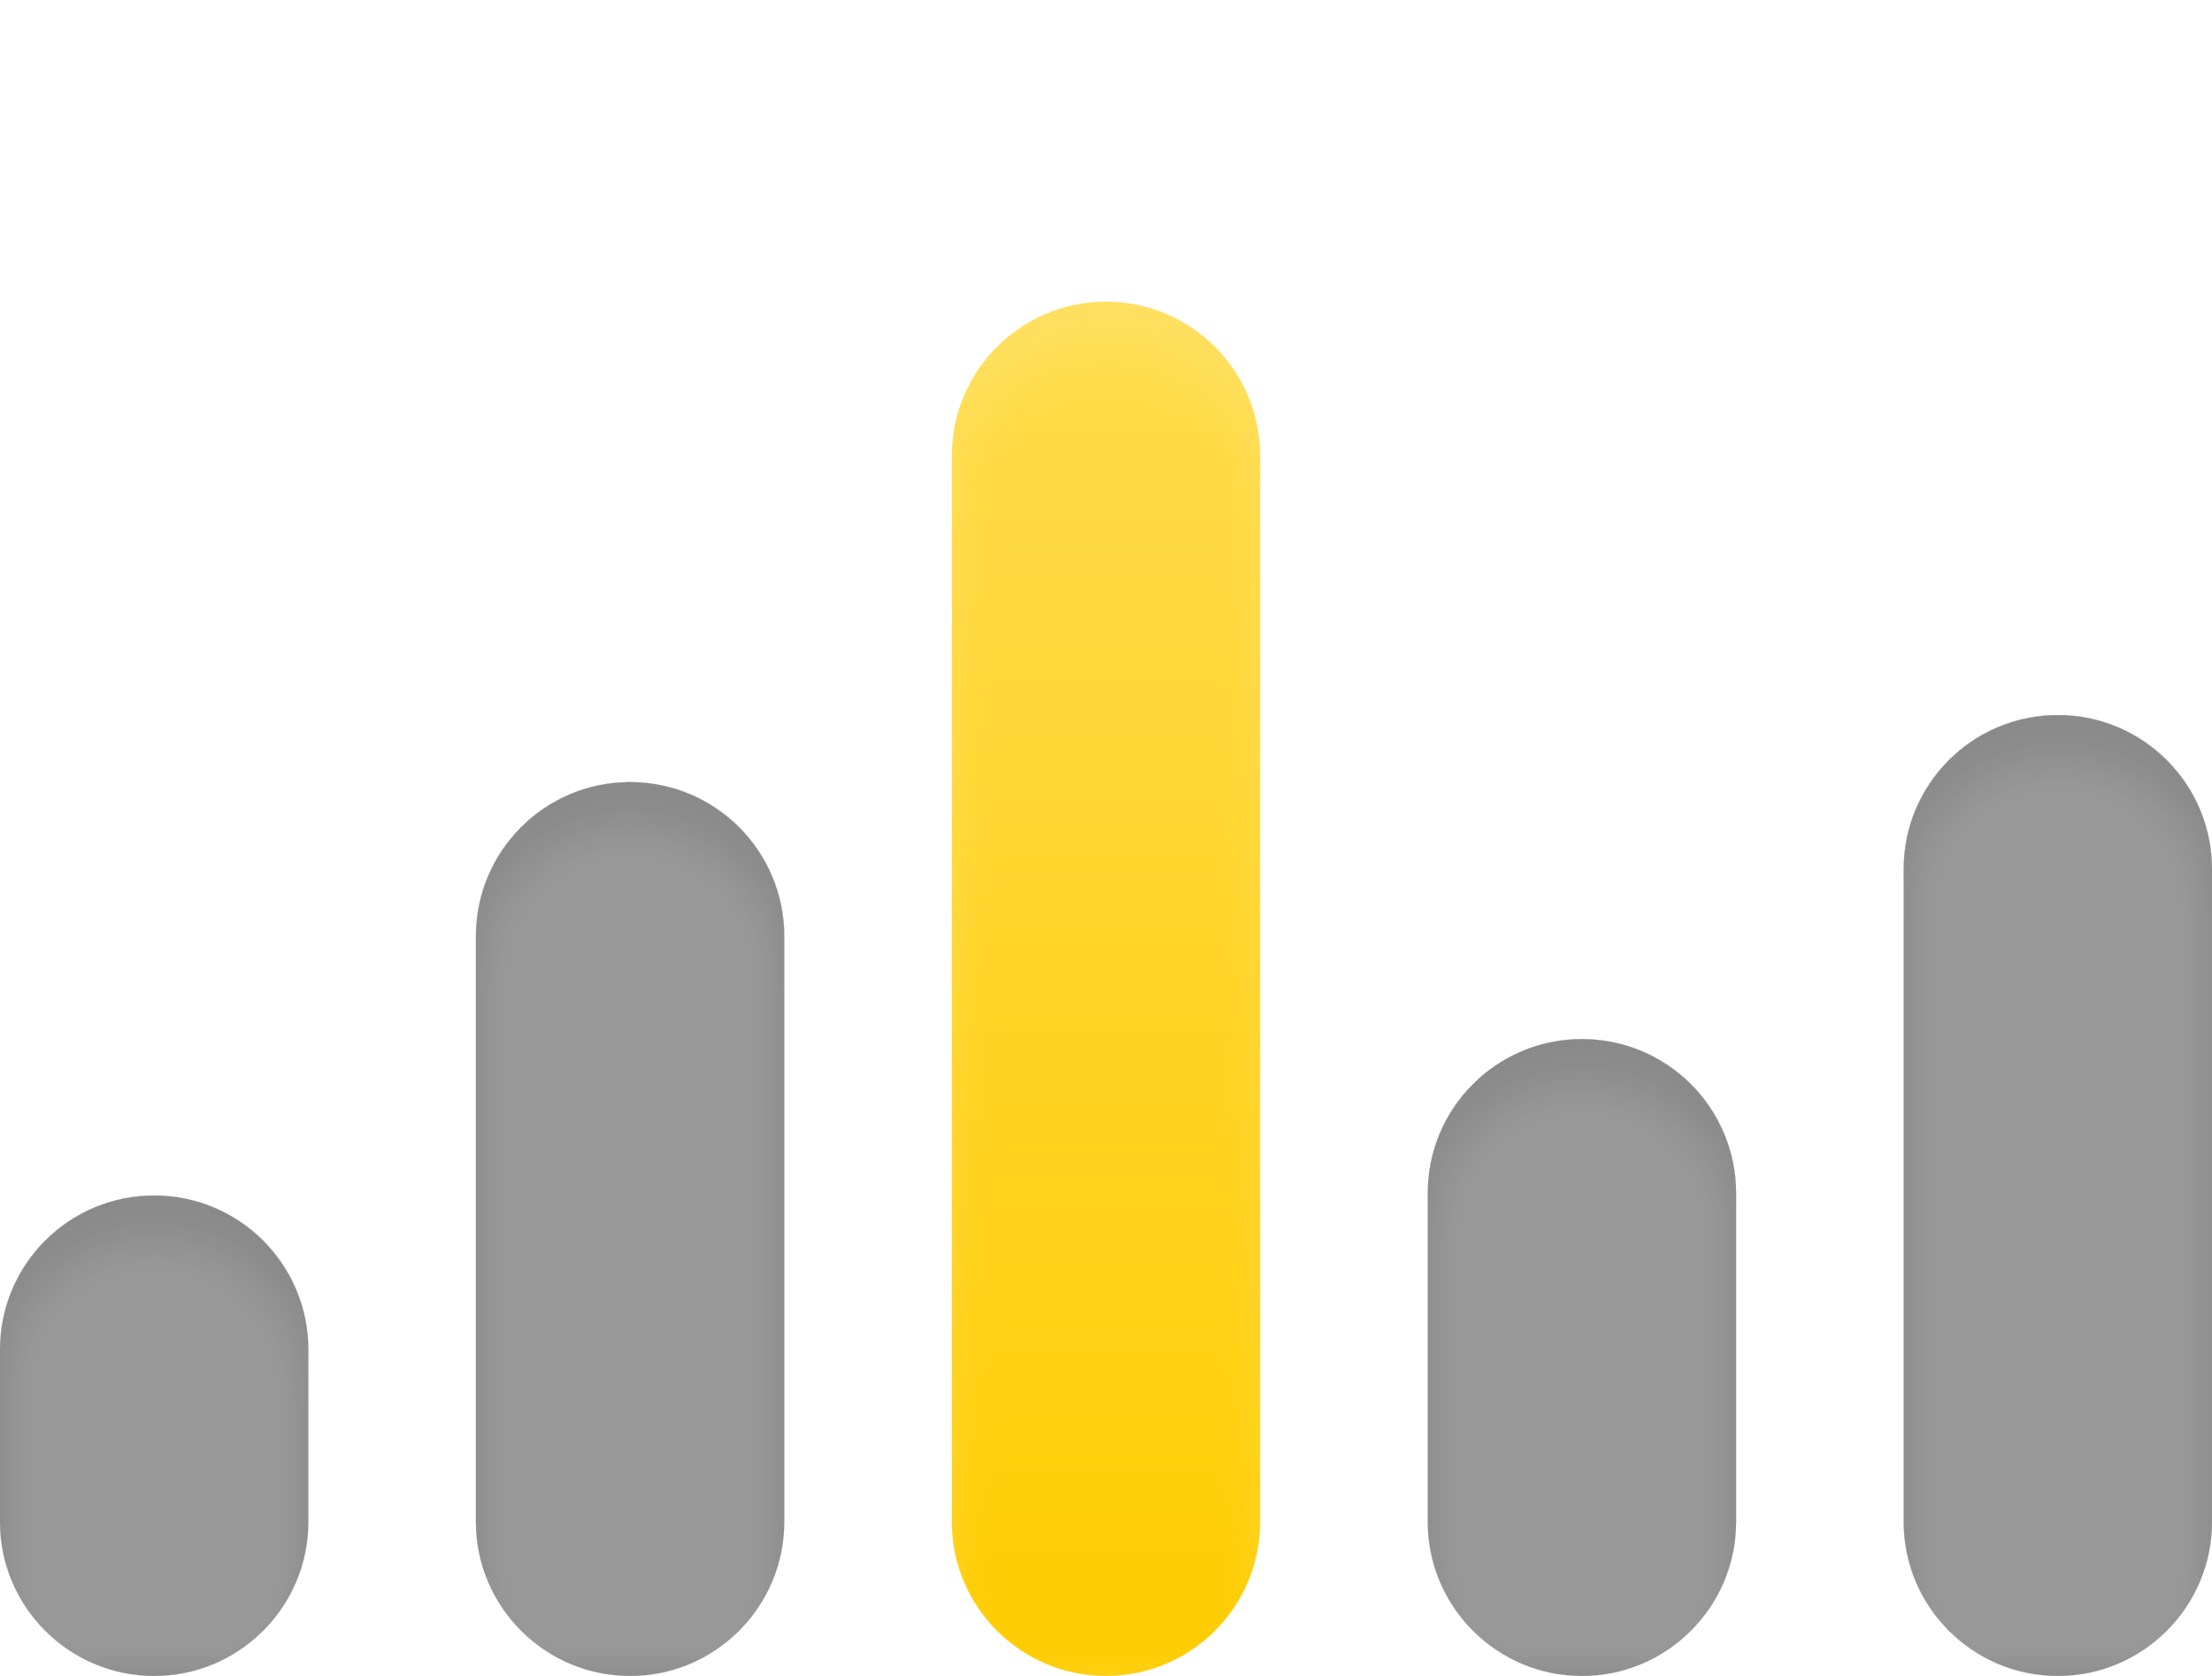
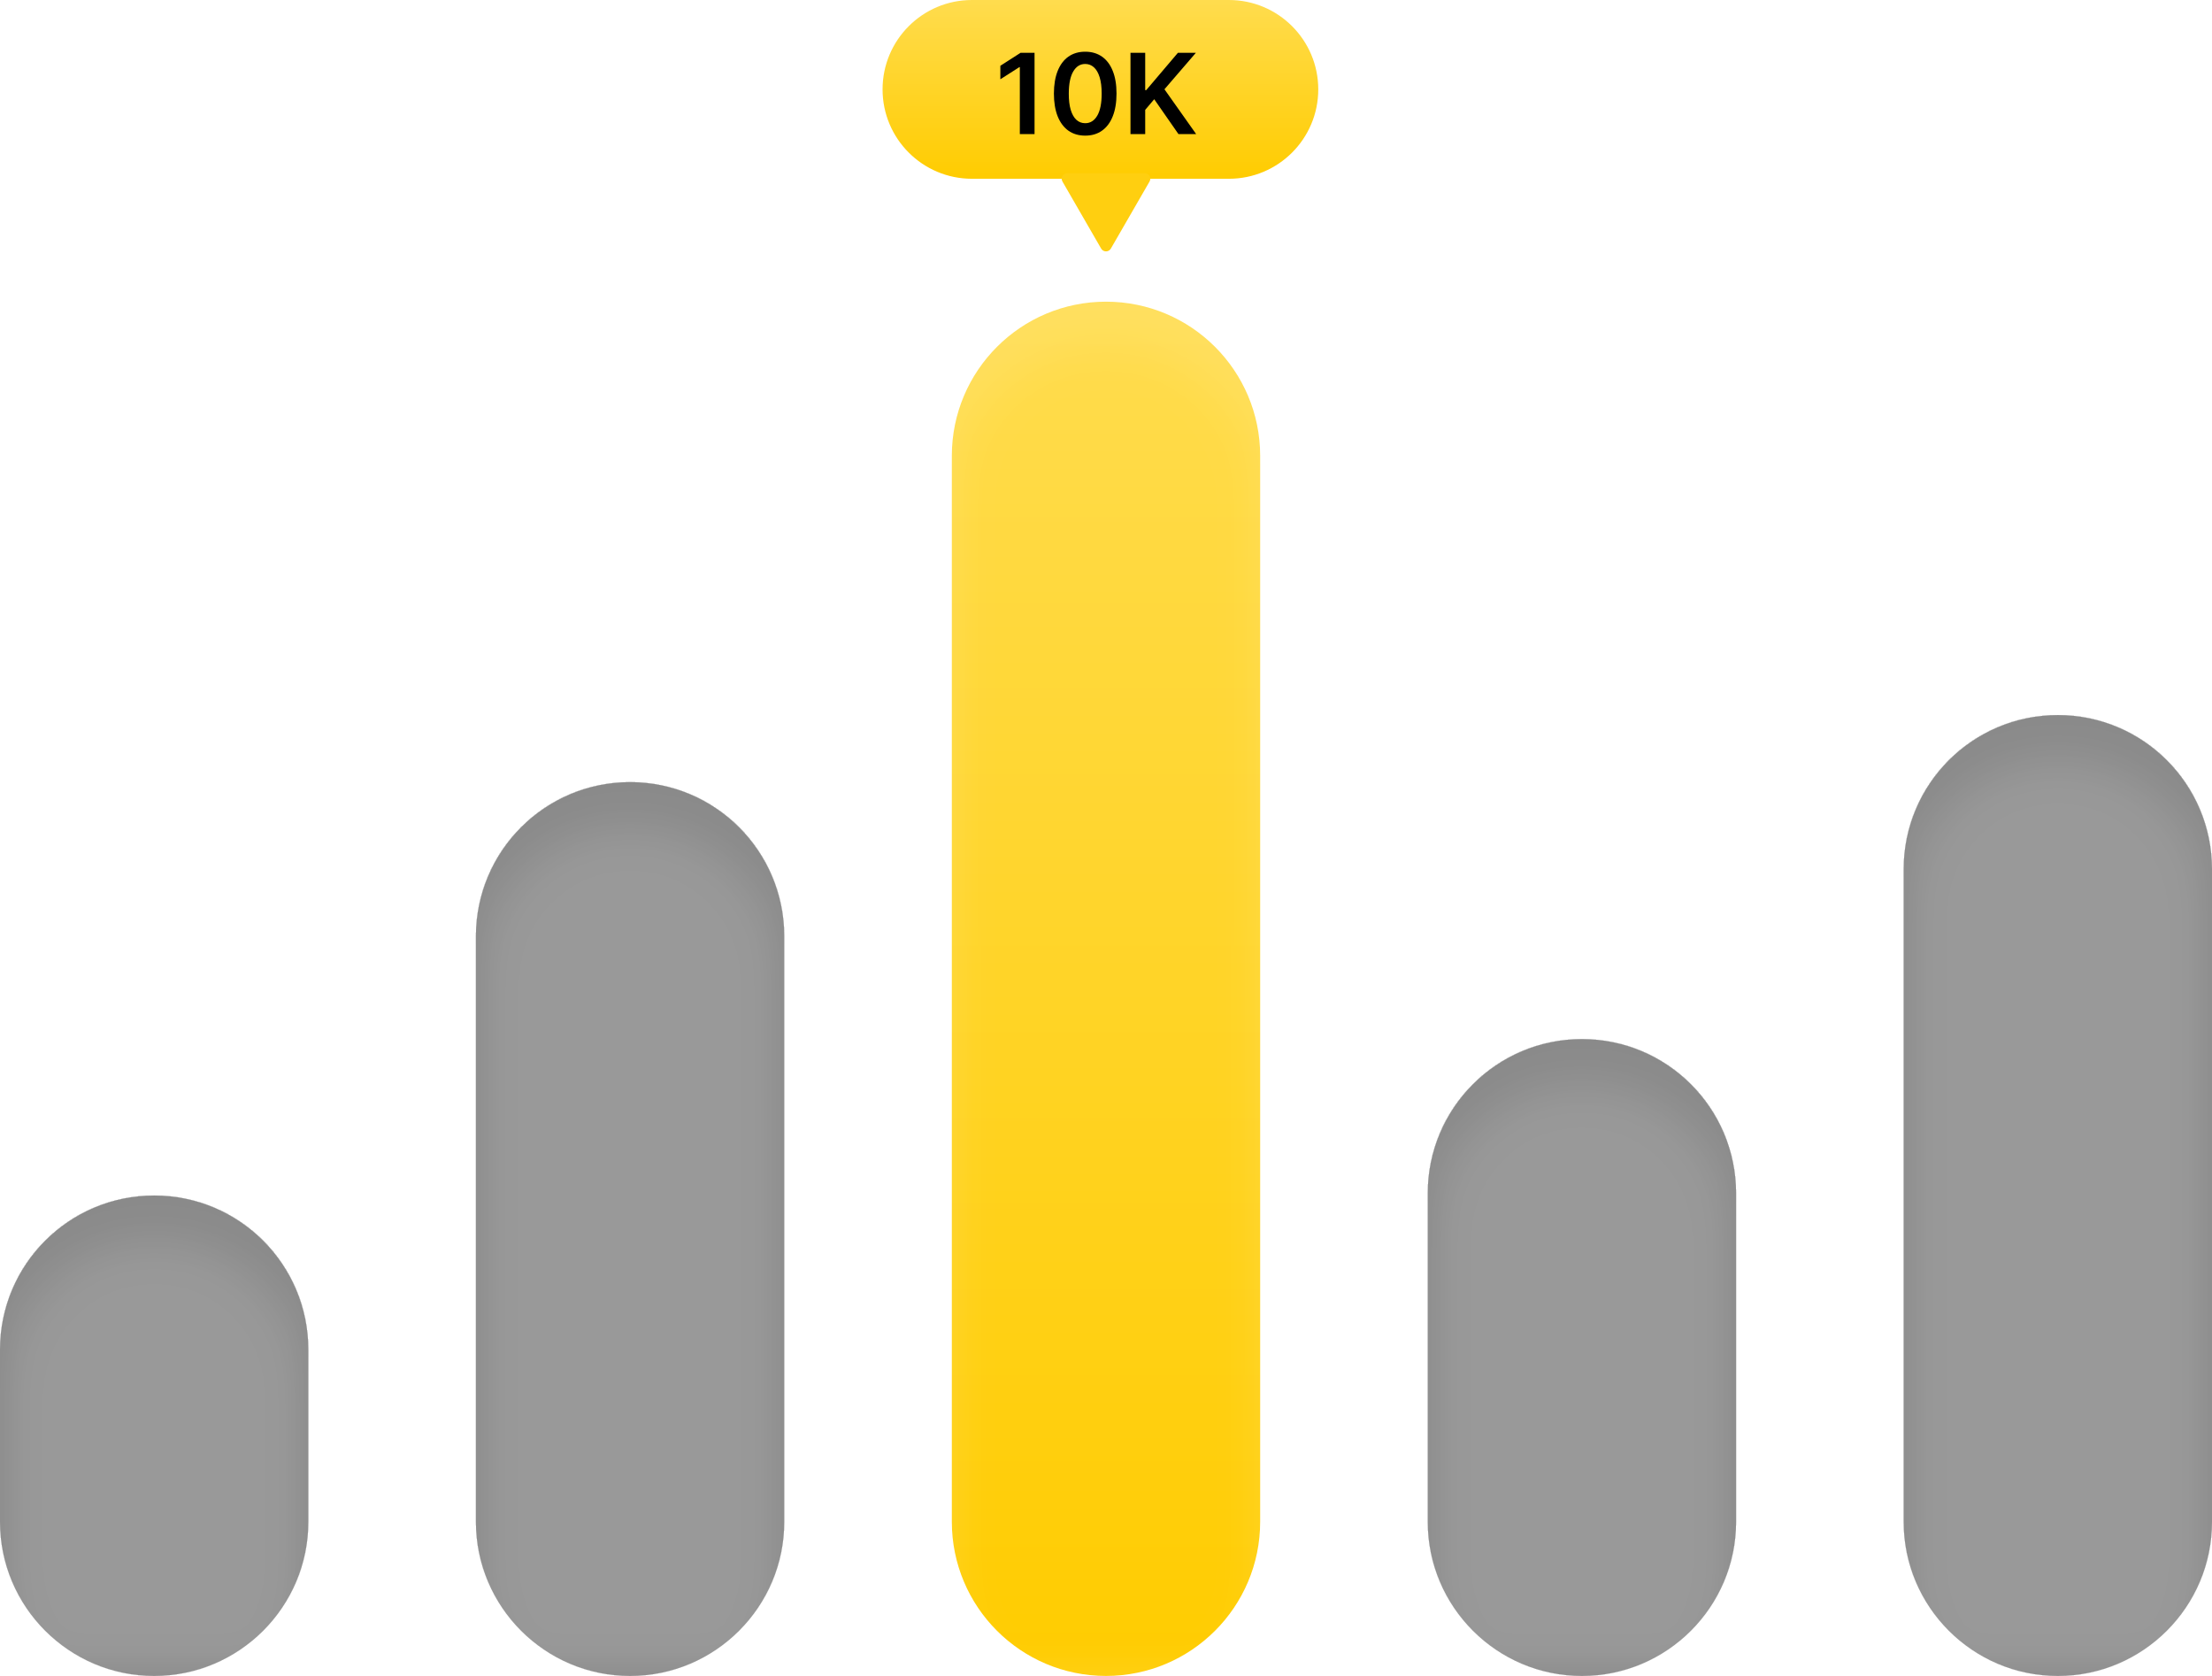
<svg xmlns="http://www.w3.org/2000/svg" width="198" height="150" viewBox="0 0 198 150" fill="none">
-   <g filter="url(#filter0_i_81_42312)">
-     <rect y="107" width="27.6" height="43" rx="13.8" fill="url(#paint0_linear_81_42312)" />
+   <g filter="url(#filter0_i_1363_833)">
+     <rect y="107" width="27.6" height="43" rx="13.8" fill="url(#paint0_linear_1363_833)" />
  </g>
-   <g filter="url(#filter1_i_81_42312)">
-     <rect x="42.6" y="70" width="27.6" height="80" rx="13.8" fill="url(#paint1_linear_81_42312)" />
+   <g filter="url(#filter1_i_1363_833)">
+     <rect x="42.6" y="70" width="27.6" height="80" rx="13.8" fill="url(#paint1_linear_1363_833)" />
  </g>
-   <g filter="url(#filter2_i_81_42312)">
-     <rect x="85.2" y="27" width="27.6" height="123" rx="13.8" fill="url(#paint2_linear_81_42312)" />
+   <g filter="url(#filter2_i_1363_833)">
+     <rect x="85.2" y="27" width="27.6" height="123" rx="13.8" fill="url(#paint2_linear_1363_833)" />
  </g>
-   <g filter="url(#filter3_i_81_42312)">
-     <rect x="127.8" y="93" width="27.6" height="57" rx="13.8" fill="url(#paint3_linear_81_42312)" />
+   <g filter="url(#filter3_i_1363_833)">
+     <rect x="127.8" y="93" width="27.6" height="57" rx="13.8" fill="url(#paint3_linear_1363_833)" />
  </g>
-   <g filter="url(#filter4_i_81_42312)">
-     <rect x="170.4" y="64" width="27.6" height="86" rx="13.8" fill="url(#paint4_linear_81_42312)" />
+   <g filter="url(#filter4_i_1363_833)">
+     <rect x="170.4" y="64" width="27.6" height="86" rx="13.8" fill="url(#paint4_linear_1363_833)" />
  </g>
+   <rect x="79" width="39" height="16" rx="8" fill="url(#paint5_linear_1363_833)" />
+   <path d="M92.604 4.727V12H91.287V6.009H91.244L89.543 7.096V5.888L91.351 4.727H92.604ZM97.139 12.139C96.555 12.139 96.053 11.991 95.633 11.695C95.217 11.396 94.896 10.967 94.671 10.405C94.449 9.842 94.337 9.164 94.337 8.371C94.34 7.578 94.452 6.903 94.675 6.347C94.9 5.788 95.22 5.362 95.637 5.068C96.056 4.775 96.557 4.628 97.139 4.628C97.722 4.628 98.222 4.775 98.641 5.068C99.06 5.362 99.381 5.788 99.604 6.347C99.829 6.905 99.941 7.58 99.941 8.371C99.941 9.166 99.829 9.846 99.604 10.409C99.381 10.97 99.06 11.399 98.641 11.695C98.225 11.991 97.724 12.139 97.139 12.139ZM97.139 11.027C97.594 11.027 97.952 10.803 98.215 10.356C98.48 9.906 98.613 9.244 98.613 8.371C98.613 7.793 98.553 7.308 98.432 6.915C98.311 6.522 98.141 6.226 97.921 6.027C97.7 5.826 97.44 5.725 97.139 5.725C96.687 5.725 96.329 5.95 96.067 6.4C95.804 6.847 95.671 7.504 95.669 8.371C95.667 8.951 95.725 9.438 95.843 9.834C95.964 10.229 96.134 10.527 96.354 10.729C96.575 10.928 96.836 11.027 97.139 11.027ZM101.192 12V4.727H102.509V8.069H102.598L105.436 4.727H107.044L104.232 7.991L107.069 12H105.485L103.316 8.882L102.509 9.834V12H101.192Z" fill="black" />
+   <path d="M99.433 22.25C99.241 22.583 98.759 22.583 98.567 22.25L95.103 16.25C94.91 15.917 95.151 15.5 95.536 15.5L102.464 15.5C102.849 15.5 103.09 15.917 102.897 16.25L99.433 22.25Z" fill="#FFCF10" />
  <defs>
-     <filter id="filter0_i_81_42312" x="0" y="107" width="27.6" height="47" filterUnits="userSpaceOnUse" color-interpolation-filters="sRGB">
+     <filter id="filter0_i_1363_833" x="0" y="107" width="27.6" height="47" filterUnits="userSpaceOnUse" color-interpolation-filters="sRGB">
      <feFlood flood-opacity="0" result="BackgroundImageFix" />
      <feBlend mode="normal" in="SourceGraphic" in2="BackgroundImageFix" result="shape" />
      <feColorMatrix in="SourceAlpha" type="matrix" values="0 0 0 0 0 0 0 0 0 0 0 0 0 0 0 0 0 0 127 0" result="hardAlpha" />
      <feOffset dy="4" />
      <feGaussianBlur stdDeviation="2" />
      <feComposite in2="hardAlpha" operator="arithmetic" k2="-1" k3="1" />
      <feColorMatrix type="matrix" values="0 0 0 0 0 0 0 0 0 0 0 0 0 0 0 0 0 0 0.1 0" />
-       <feBlend mode="normal" in2="shape" result="effect1_innerShadow_81_42312" />
+       <feBlend mode="normal" in2="shape" result="effect1_innerShadow_1363_833" />
    </filter>
-     <filter id="filter1_i_81_42312" x="42.6" y="70" width="27.6" height="84" filterUnits="userSpaceOnUse" color-interpolation-filters="sRGB">
+     <filter id="filter1_i_1363_833" x="42.6" y="70" width="27.6" height="84" filterUnits="userSpaceOnUse" color-interpolation-filters="sRGB">
      <feFlood flood-opacity="0" result="BackgroundImageFix" />
      <feBlend mode="normal" in="SourceGraphic" in2="BackgroundImageFix" result="shape" />
      <feColorMatrix in="SourceAlpha" type="matrix" values="0 0 0 0 0 0 0 0 0 0 0 0 0 0 0 0 0 0 127 0" result="hardAlpha" />
      <feOffset dy="4" />
      <feGaussianBlur stdDeviation="2" />
      <feComposite in2="hardAlpha" operator="arithmetic" k2="-1" k3="1" />
      <feColorMatrix type="matrix" values="0 0 0 0 0 0 0 0 0 0 0 0 0 0 0 0 0 0 0.1 0" />
-       <feBlend mode="normal" in2="shape" result="effect1_innerShadow_81_42312" />
+       <feBlend mode="normal" in2="shape" result="effect1_innerShadow_1363_833" />
    </filter>
-     <filter id="filter2_i_81_42312" x="85.2" y="27" width="27.6" height="127" filterUnits="userSpaceOnUse" color-interpolation-filters="sRGB">
+     <filter id="filter2_i_1363_833" x="85.2" y="27" width="27.6" height="127" filterUnits="userSpaceOnUse" color-interpolation-filters="sRGB">
      <feFlood flood-opacity="0" result="BackgroundImageFix" />
      <feBlend mode="normal" in="SourceGraphic" in2="BackgroundImageFix" result="shape" />
      <feColorMatrix in="SourceAlpha" type="matrix" values="0 0 0 0 0 0 0 0 0 0 0 0 0 0 0 0 0 0 127 0" result="hardAlpha" />
      <feOffset dy="4" />
      <feGaussianBlur stdDeviation="2" />
      <feComposite in2="hardAlpha" operator="arithmetic" k2="-1" k3="1" />
      <feColorMatrix type="matrix" values="0 0 0 0 1 0 0 0 0 1 0 0 0 0 1 0 0 0 0.1 0" />
-       <feBlend mode="normal" in2="shape" result="effect1_innerShadow_81_42312" />
+       <feBlend mode="normal" in2="shape" result="effect1_innerShadow_1363_833" />
    </filter>
-     <filter id="filter3_i_81_42312" x="127.8" y="93" width="27.6" height="61" filterUnits="userSpaceOnUse" color-interpolation-filters="sRGB">
+     <filter id="filter3_i_1363_833" x="127.8" y="93" width="27.6" height="61" filterUnits="userSpaceOnUse" color-interpolation-filters="sRGB">
      <feFlood flood-opacity="0" result="BackgroundImageFix" />
      <feBlend mode="normal" in="SourceGraphic" in2="BackgroundImageFix" result="shape" />
      <feColorMatrix in="SourceAlpha" type="matrix" values="0 0 0 0 0 0 0 0 0 0 0 0 0 0 0 0 0 0 127 0" result="hardAlpha" />
      <feOffset dy="4" />
      <feGaussianBlur stdDeviation="2" />
      <feComposite in2="hardAlpha" operator="arithmetic" k2="-1" k3="1" />
      <feColorMatrix type="matrix" values="0 0 0 0 0 0 0 0 0 0 0 0 0 0 0 0 0 0 0.1 0" />
-       <feBlend mode="normal" in2="shape" result="effect1_innerShadow_81_42312" />
+       <feBlend mode="normal" in2="shape" result="effect1_innerShadow_1363_833" />
    </filter>
-     <filter id="filter4_i_81_42312" x="170.4" y="64" width="27.6" height="90" filterUnits="userSpaceOnUse" color-interpolation-filters="sRGB">
+     <filter id="filter4_i_1363_833" x="170.4" y="64" width="27.6" height="90" filterUnits="userSpaceOnUse" color-interpolation-filters="sRGB">
      <feFlood flood-opacity="0" result="BackgroundImageFix" />
      <feBlend mode="normal" in="SourceGraphic" in2="BackgroundImageFix" result="shape" />
      <feColorMatrix in="SourceAlpha" type="matrix" values="0 0 0 0 0 0 0 0 0 0 0 0 0 0 0 0 0 0 127 0" result="hardAlpha" />
      <feOffset dy="4" />
      <feGaussianBlur stdDeviation="2" />
      <feComposite in2="hardAlpha" operator="arithmetic" k2="-1" k3="1" />
      <feColorMatrix type="matrix" values="0 0 0 0 0 0 0 0 0 0 0 0 0 0 0 0 0 0 0.1 0" />
-       <feBlend mode="normal" in2="shape" result="effect1_innerShadow_81_42312" />
+       <feBlend mode="normal" in2="shape" result="effect1_innerShadow_1363_833" />
    </filter>
-     <linearGradient id="paint0_linear_81_42312" x1="13.8" y1="107" x2="13.8" y2="150" gradientUnits="userSpaceOnUse">
+     <linearGradient id="paint0_linear_1363_833" x1="13.8" y1="107" x2="13.8" y2="150" gradientUnits="userSpaceOnUse">
      <stop stop-opacity="0.4" />
      <stop offset="1" stop-opacity="0.4" />
    </linearGradient>
-     <linearGradient id="paint1_linear_81_42312" x1="56.4" y1="70" x2="56.4" y2="150" gradientUnits="userSpaceOnUse">
+     <linearGradient id="paint1_linear_1363_833" x1="56.4" y1="70" x2="56.4" y2="150" gradientUnits="userSpaceOnUse">
      <stop stop-opacity="0.4" />
      <stop offset="1" stop-opacity="0.4" />
    </linearGradient>
-     <linearGradient id="paint2_linear_81_42312" x1="99" y1="27" x2="99" y2="150" gradientUnits="userSpaceOnUse">
+     <linearGradient id="paint2_linear_1363_833" x1="99" y1="27" x2="99" y2="150" gradientUnits="userSpaceOnUse">
      <stop stop-color="#FFDC4E" />
      <stop offset="1" stop-color="#FFCC00" />
    </linearGradient>
-     <linearGradient id="paint3_linear_81_42312" x1="141.6" y1="93" x2="141.6" y2="150" gradientUnits="userSpaceOnUse">
+     <linearGradient id="paint3_linear_1363_833" x1="141.6" y1="93" x2="141.6" y2="150" gradientUnits="userSpaceOnUse">
      <stop stop-opacity="0.4" />
      <stop offset="1" stop-opacity="0.4" />
    </linearGradient>
-     <linearGradient id="paint4_linear_81_42312" x1="184.2" y1="64" x2="184.2" y2="150" gradientUnits="userSpaceOnUse">
+     <linearGradient id="paint4_linear_1363_833" x1="184.2" y1="64" x2="184.2" y2="150" gradientUnits="userSpaceOnUse">
      <stop stop-opacity="0.4" />
      <stop offset="1" stop-opacity="0.4" />
    </linearGradient>
+     <linearGradient id="paint5_linear_1363_833" x1="98.5" y1="0" x2="98.5" y2="16" gradientUnits="userSpaceOnUse">
+       <stop stop-color="#FFDC4E" />
+       <stop offset="1" stop-color="#FFCC00" />
+     </linearGradient>
  </defs>
</svg>
